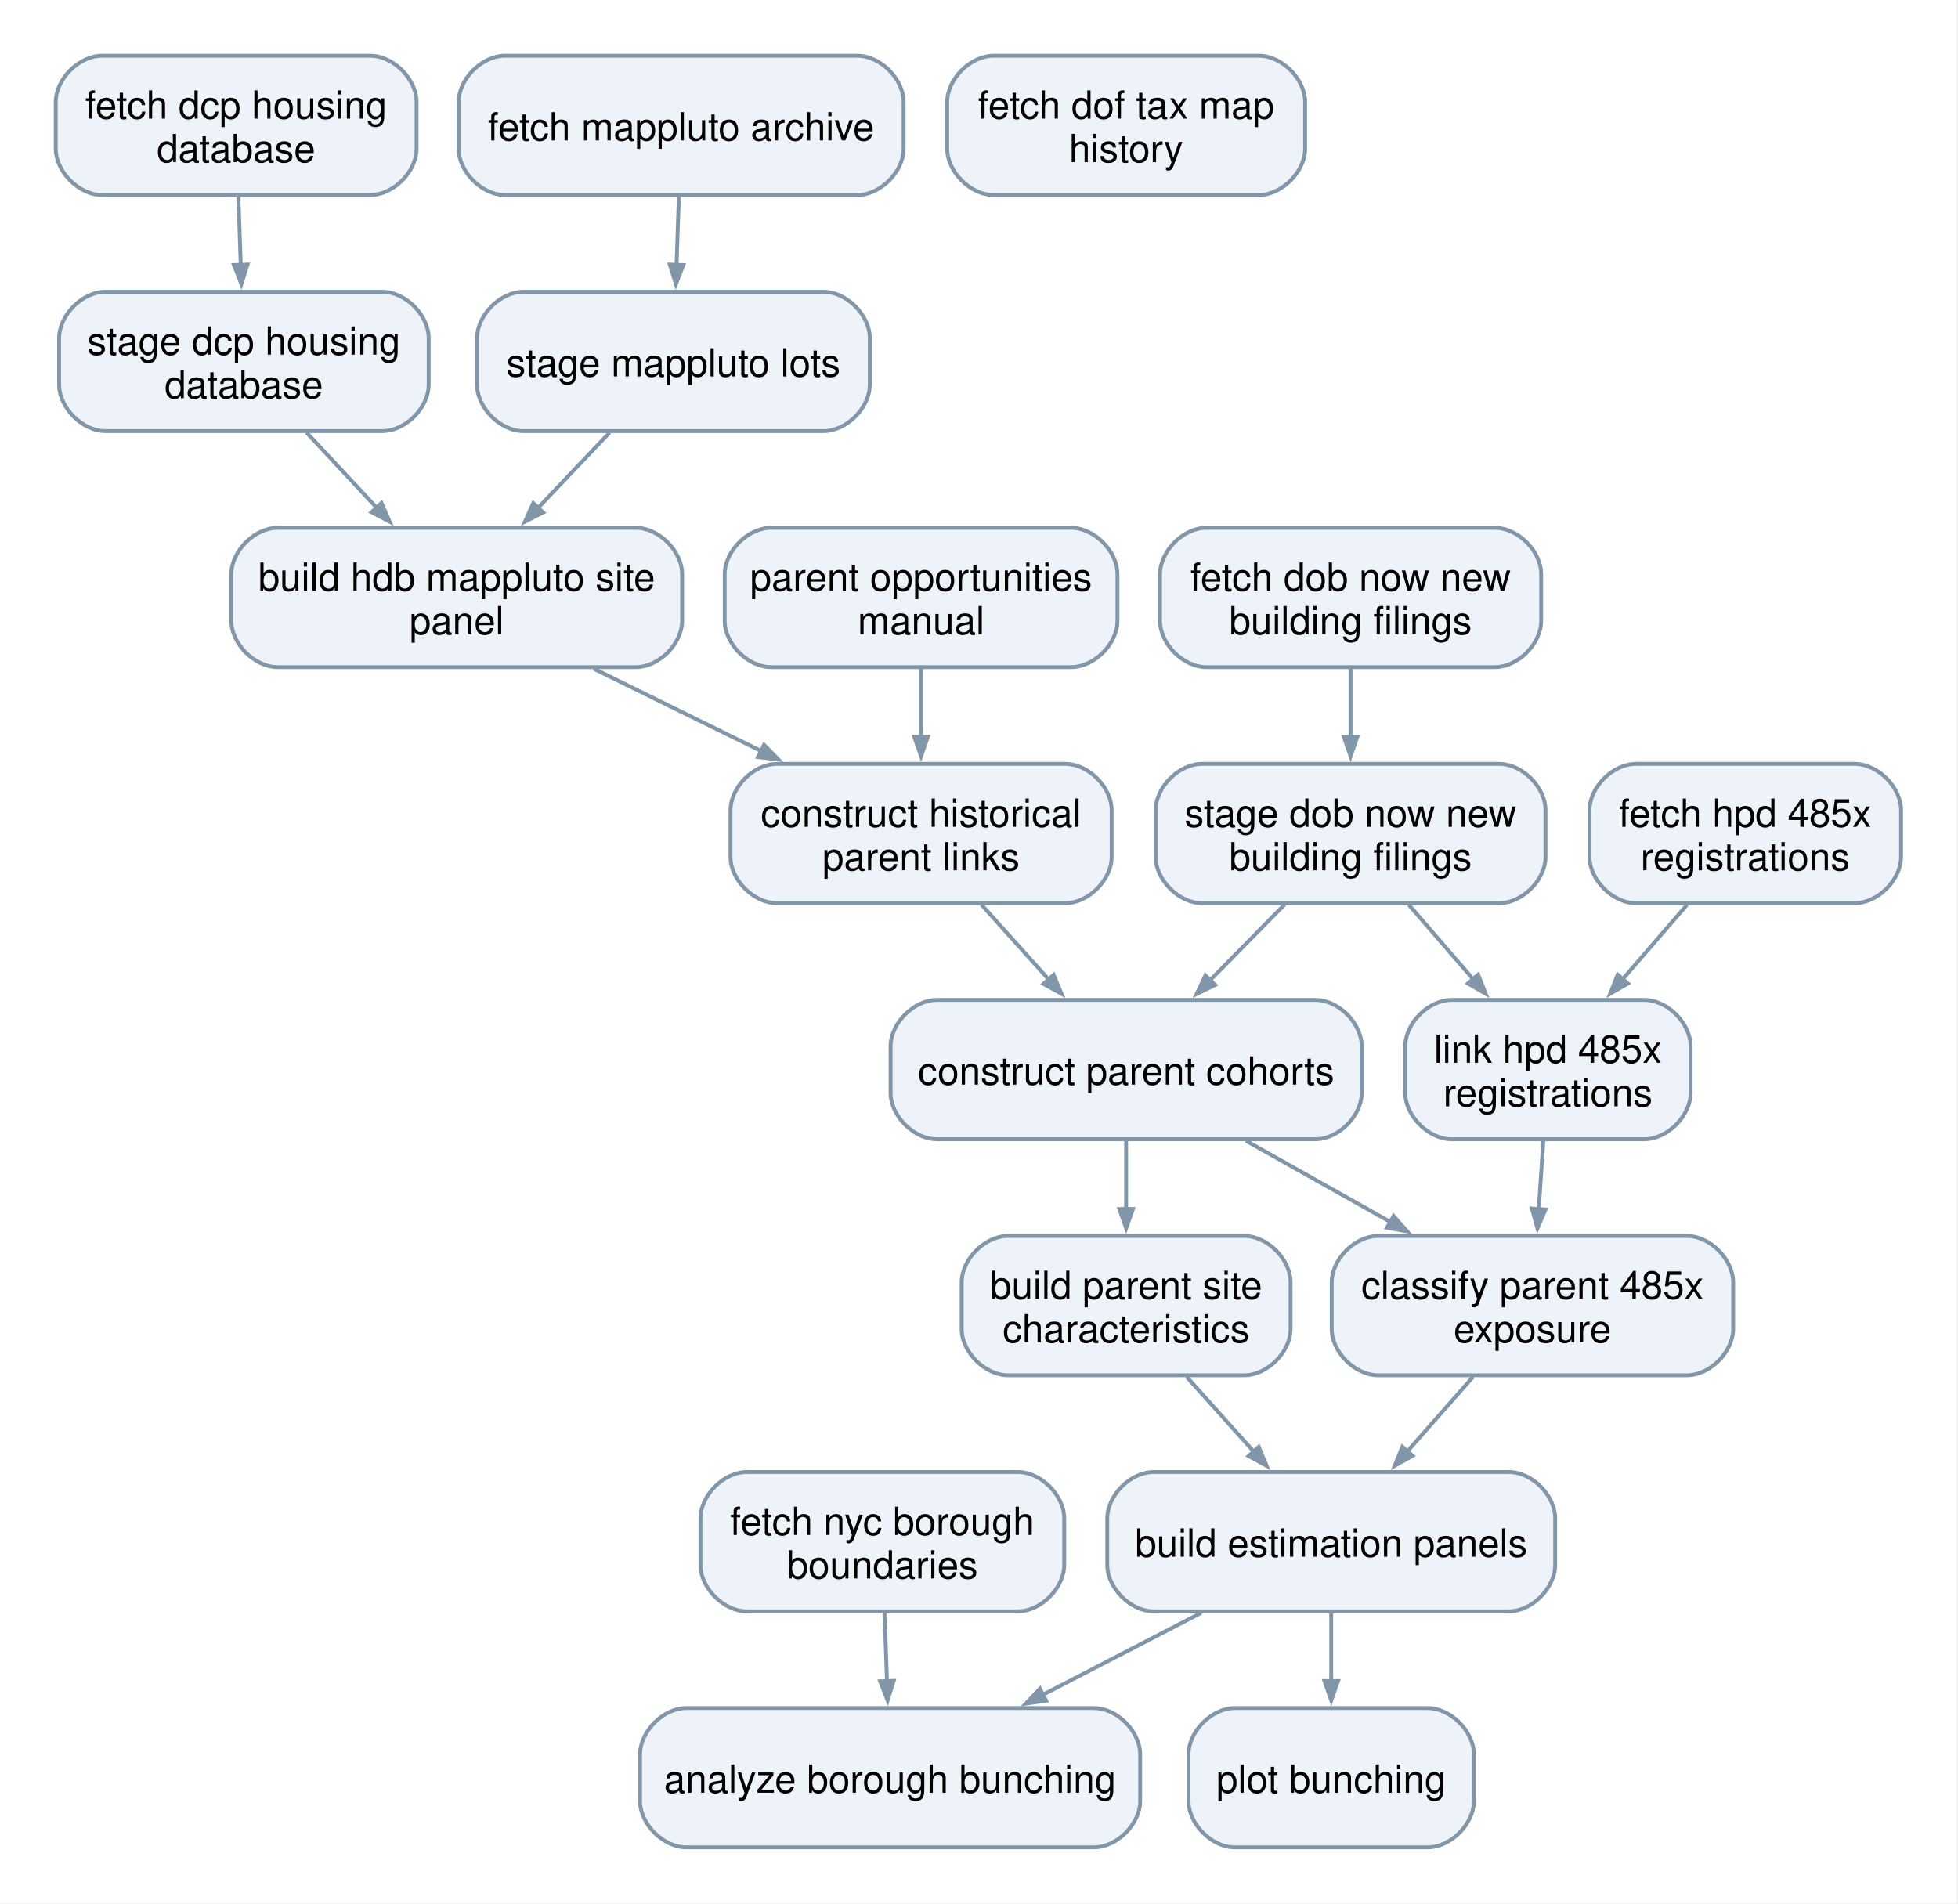
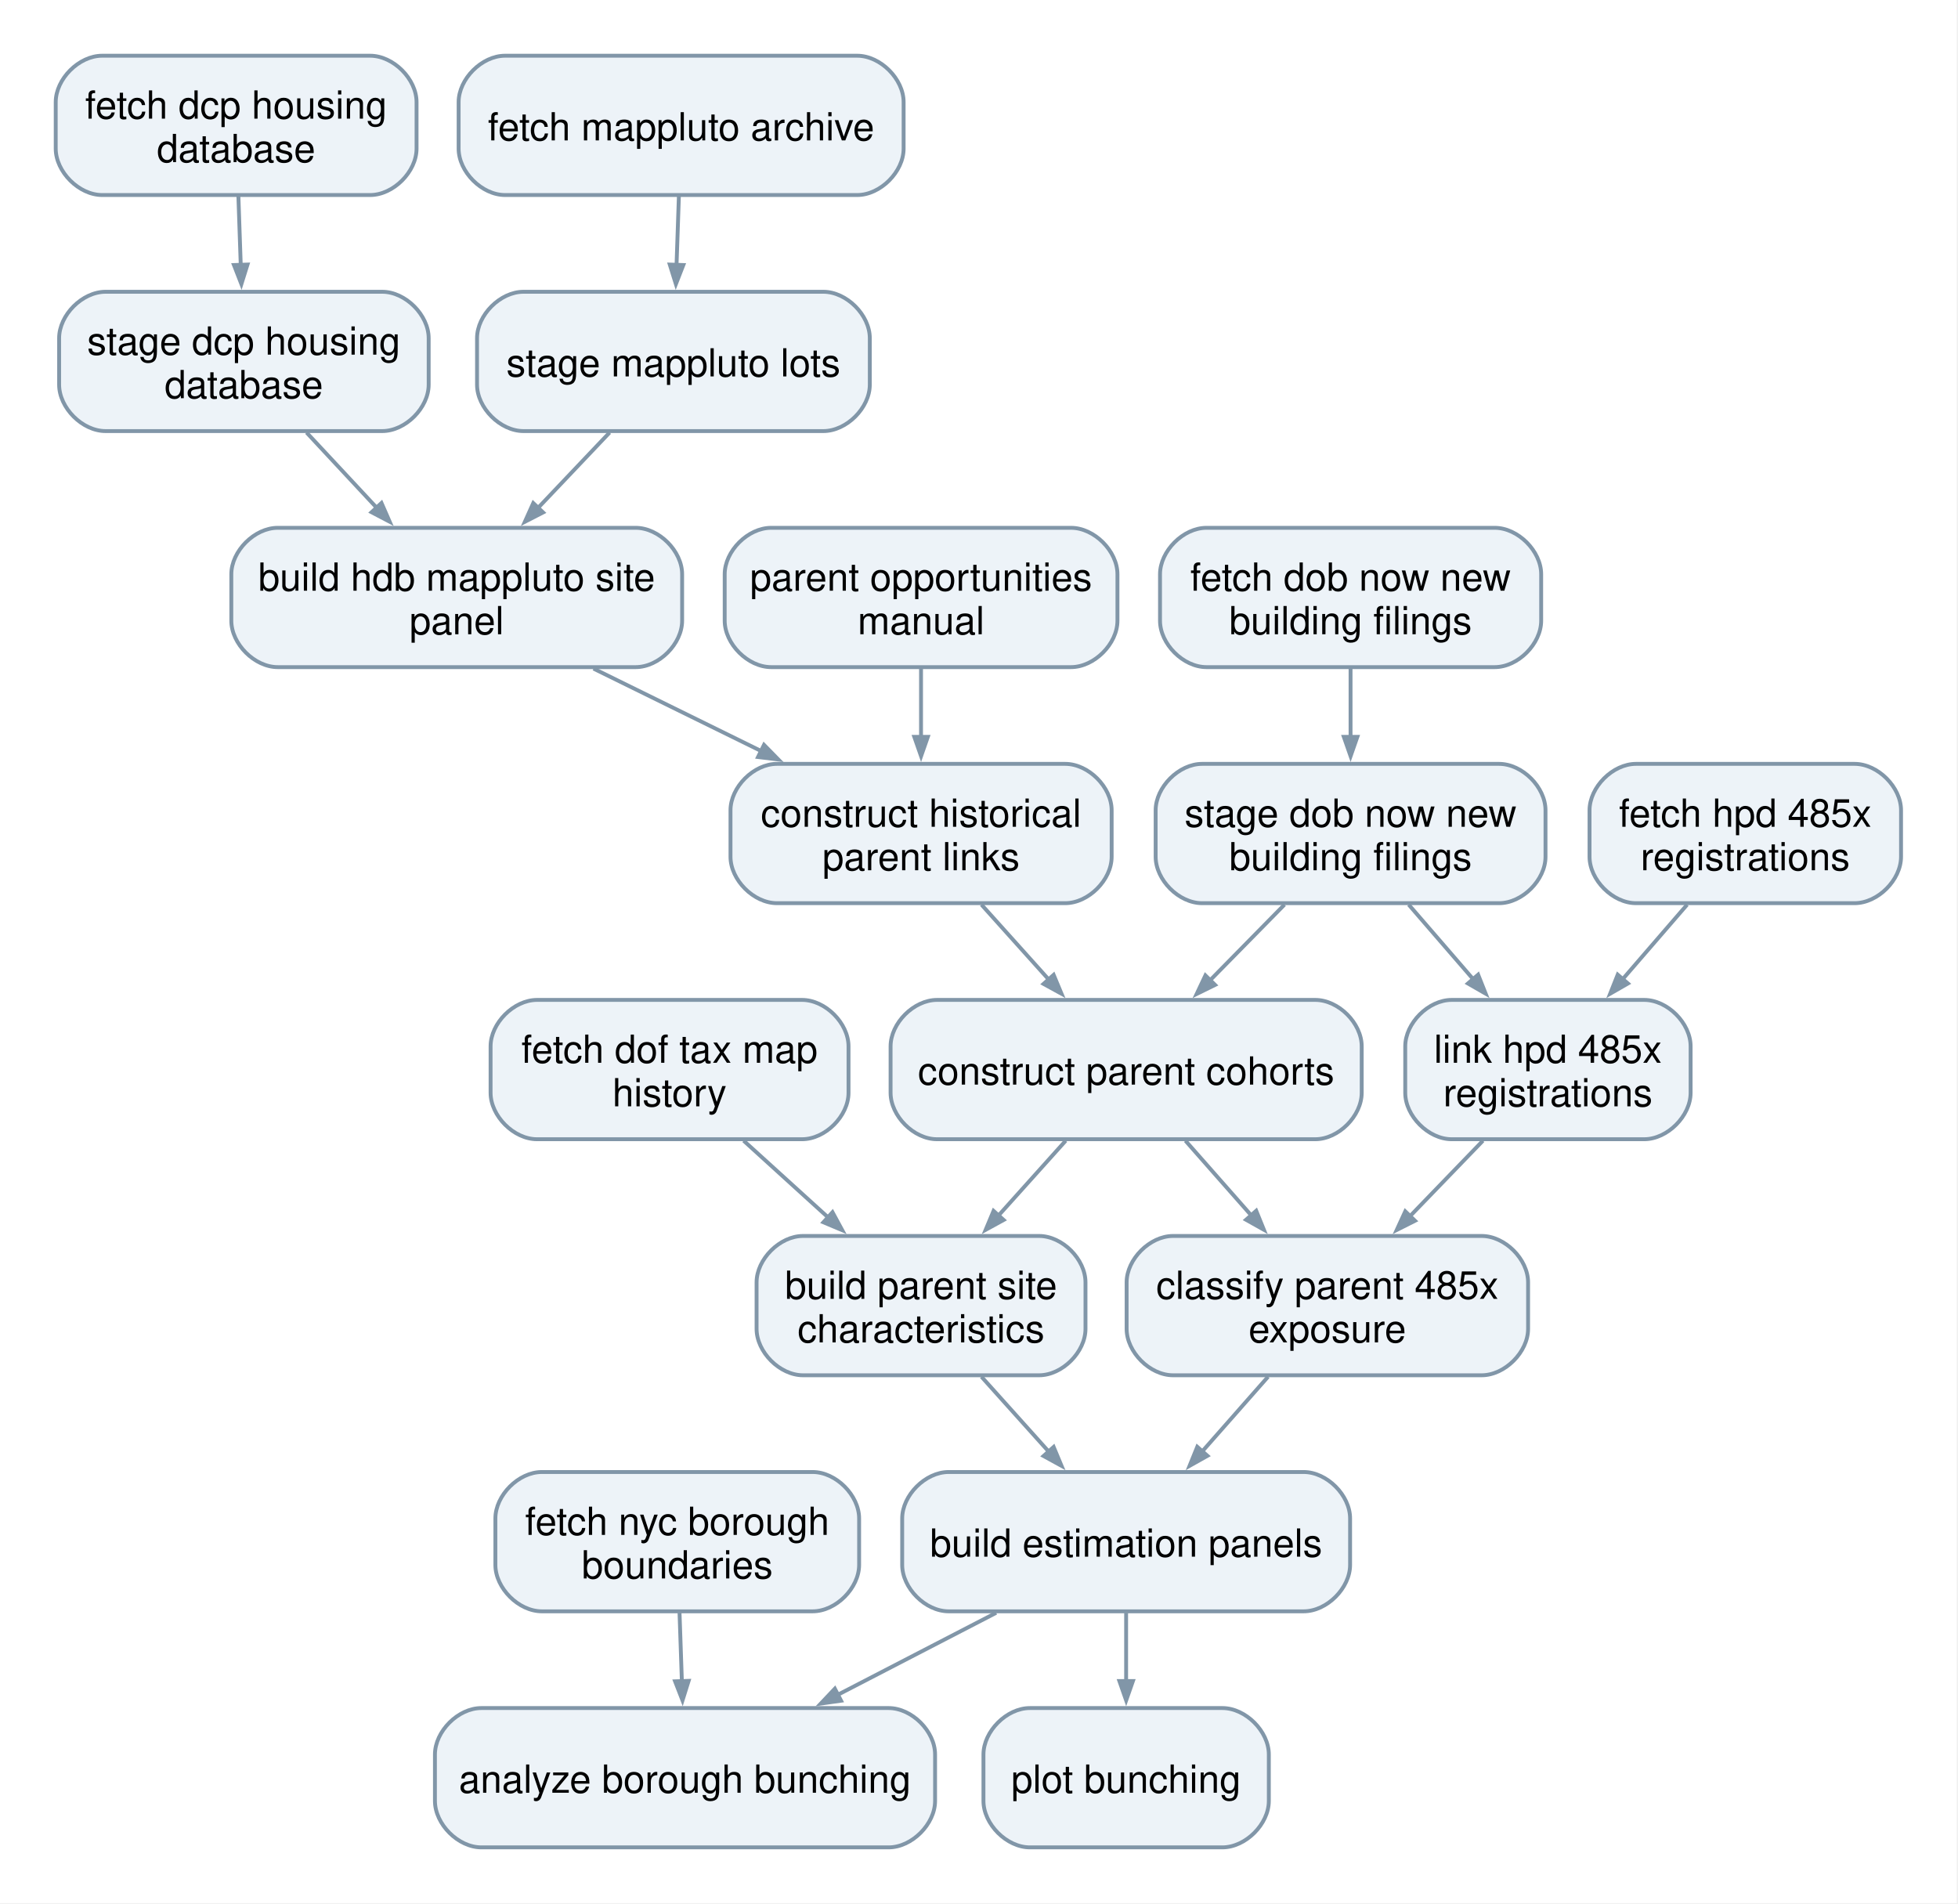
<svg xmlns="http://www.w3.org/2000/svg" width="506pt" height="492pt" viewBox="0.00 0.00 506.00 492.00">
  <g id="graph0" class="graph" transform="scale(1 1) rotate(0) translate(14.4 477.4)">
    <polygon fill="white" stroke="none" points="-14.4,14.4 -14.4,-477.4 491.27,-477.4 491.27,14.4 -14.4,14.4" />
    <g id="node1" class="node">
-       <path fill="#edf3f8" stroke="#8196a8" d="M268.25,-36C268.25,-36 163,-36 163,-36 157,-36 151,-30 151,-24 151,-24 151,-12 151,-12 151,-6 157,0 163,0 163,0 268.25,0 268.25,0 274.25,0 280.25,-6 280.25,-12 280.25,-12 280.25,-24 280.25,-24 280.25,-30 274.25,-36 268.25,-36" />
-       <text xml:space="preserve" text-anchor="middle" x="215.62" y="-14.12" font-family="Helvetica,sans-Serif" font-size="10.00">analyze borough bunching</text>
+       <path fill="#edf3f8" stroke="#8196a8" d="M215.25,-36C215.25,-36 110,-36 110,-36 104,-36 98,-30 98,-24 98,-24 98,-12 98,-12 98,-6 104,0 110,0 110,0 215.25,0 215.25,0 221.25,0 227.25,-6 227.25,-12 227.25,-12 227.25,-24 227.25,-24 227.25,-30 221.25,-36 215.25,-36" />
+       <text xml:space="preserve" text-anchor="middle" x="162.62" y="-14.12" font-family="Helvetica,sans-Serif" font-size="10.00">analyze borough bunching</text>
    </g>
    <g id="node2" class="node">
-       <path fill="#edf3f8" stroke="#8196a8" d="M375.5,-97C375.5,-97 283.75,-97 283.75,-97 277.75,-97 271.75,-91 271.75,-85 271.75,-85 271.75,-73 271.75,-73 271.75,-67 277.75,-61 283.75,-61 283.75,-61 375.5,-61 375.5,-61 381.5,-61 387.5,-67 387.5,-73 387.5,-73 387.5,-85 387.5,-85 387.5,-91 381.5,-97 375.5,-97" />
-       <text xml:space="preserve" text-anchor="middle" x="329.62" y="-75.12" font-family="Helvetica,sans-Serif" font-size="10.00">build estimation panels</text>
+       <path fill="#edf3f8" stroke="#8196a8" d="M322.5,-97C322.5,-97 230.75,-97 230.75,-97 224.75,-97 218.75,-91 218.75,-85 218.75,-85 218.75,-73 218.75,-73 218.75,-67 224.75,-61 230.75,-61 230.75,-61 322.5,-61 322.5,-61 328.5,-61 334.5,-67 334.5,-73 334.5,-73 334.5,-85 334.5,-85 334.5,-91 328.5,-97 322.5,-97" />
+       <text xml:space="preserve" text-anchor="middle" x="276.62" y="-75.12" font-family="Helvetica,sans-Serif" font-size="10.00">build estimation panels</text>
    </g>
    <g id="edge1" class="edge">
-       <path fill="none" stroke="#8196a8" d="M296.04,-60.62C283.16,-53.95 268.36,-46.29 255,-39.38" />
-       <polygon fill="#8196a8" stroke="#8196a8" points="255.96,-37.9 250.71,-37.16 254.35,-41.01 255.96,-37.9" />
+       <path fill="none" stroke="#8196a8" d="M243.04,-60.62C230.16,-53.95 215.36,-46.29 202,-39.38" />
+       <polygon fill="#8196a8" stroke="#8196a8" points="202.96,-37.9 197.71,-37.16 201.35,-41.01 202.96,-37.9" />
    </g>
    <g id="node3" class="node">
-       <path fill="#edf3f8" stroke="#8196a8" d="M354.5,-36C354.5,-36 304.75,-36 304.75,-36 298.75,-36 292.75,-30 292.75,-24 292.75,-24 292.75,-12 292.75,-12 292.75,-6 298.75,0 304.75,0 304.75,0 354.5,0 354.5,0 360.5,0 366.5,-6 366.5,-12 366.5,-12 366.5,-24 366.5,-24 366.5,-30 360.5,-36 354.5,-36" />
-       <text xml:space="preserve" text-anchor="middle" x="329.62" y="-14.12" font-family="Helvetica,sans-Serif" font-size="10.00">plot bunching</text>
+       <path fill="#edf3f8" stroke="#8196a8" d="M301.5,-36C301.5,-36 251.75,-36 251.75,-36 245.75,-36 239.75,-30 239.75,-24 239.75,-24 239.75,-12 239.75,-12 239.75,-6 245.75,0 251.75,0 251.75,0 301.5,0 301.5,0 307.5,0 313.5,-6 313.5,-12 313.5,-12 313.5,-24 313.5,-24 313.5,-30 307.5,-36 301.5,-36" />
+       <text xml:space="preserve" text-anchor="middle" x="276.62" y="-14.12" font-family="Helvetica,sans-Serif" font-size="10.00">plot bunching</text>
    </g>
    <g id="edge2" class="edge">
-       <path fill="none" stroke="#8196a8" d="M329.62,-60.62C329.62,-55.03 329.62,-48.73 329.62,-42.76" />
-       <polygon fill="#8196a8" stroke="#8196a8" points="331.38,-42.98 329.63,-37.98 327.88,-42.98 331.38,-42.98" />
+       <path fill="none" stroke="#8196a8" d="M276.62,-60.62C276.62,-55.03 276.62,-48.73 276.62,-42.76" />
+       <polygon fill="#8196a8" stroke="#8196a8" points="278.38,-42.98 276.63,-37.98 274.88,-42.98 278.38,-42.98" />
    </g>
    <g id="node4" class="node">
      <path fill="#edf3f8" stroke="#8196a8" d="M149.88,-341C149.88,-341 57.38,-341 57.38,-341 51.38,-341 45.38,-335 45.38,-329 45.38,-329 45.38,-317 45.38,-317 45.38,-311 51.38,-305 57.38,-305 57.38,-305 149.88,-305 149.88,-305 155.88,-305 161.88,-311 161.88,-317 161.88,-317 161.88,-329 161.88,-329 161.88,-335 155.88,-341 149.88,-341" />
      <text xml:space="preserve" text-anchor="middle" x="103.62" y="-324.75" font-family="Helvetica,sans-Serif" font-size="10.00">build hdb mappluto site</text>
      <text xml:space="preserve" text-anchor="middle" x="103.62" y="-313.5" font-family="Helvetica,sans-Serif" font-size="10.00">panel</text>
    </g>
    <g id="node5" class="node">
      <path fill="#edf3f8" stroke="#8196a8" d="M260.88,-280C260.88,-280 186.38,-280 186.38,-280 180.38,-280 174.38,-274 174.38,-268 174.38,-268 174.38,-256 174.38,-256 174.38,-250 180.38,-244 186.38,-244 186.38,-244 260.88,-244 260.88,-244 266.88,-244 272.88,-250 272.88,-256 272.88,-256 272.88,-268 272.88,-268 272.88,-274 266.88,-280 260.88,-280" />
      <text xml:space="preserve" text-anchor="middle" x="223.62" y="-263.75" font-family="Helvetica,sans-Serif" font-size="10.00">construct historical</text>
      <text xml:space="preserve" text-anchor="middle" x="223.62" y="-252.5" font-family="Helvetica,sans-Serif" font-size="10.00">parent links</text>
    </g>
    <g id="edge3" class="edge">
      <path fill="none" stroke="#8196a8" d="M138.98,-304.62C152.65,-297.9 168.39,-290.16 182.56,-283.19" />
      <polygon fill="#8196a8" stroke="#8196a8" points="183.04,-284.91 186.75,-281.13 181.49,-281.77 183.04,-284.91" />
    </g>
    <g id="node8" class="node">
      <path fill="#edf3f8" stroke="#8196a8" d="M325.5,-219C325.5,-219 227.75,-219 227.75,-219 221.75,-219 215.75,-213 215.75,-207 215.75,-207 215.75,-195 215.75,-195 215.75,-189 221.75,-183 227.75,-183 227.75,-183 325.5,-183 325.5,-183 331.5,-183 337.5,-189 337.5,-195 337.5,-195 337.5,-207 337.5,-207 337.5,-213 331.5,-219 325.5,-219" />
      <text xml:space="preserve" text-anchor="middle" x="276.62" y="-197.12" font-family="Helvetica,sans-Serif" font-size="10.00">construct parent cohorts</text>
    </g>
    <g id="edge6" class="edge">
      <path fill="none" stroke="#8196a8" d="M239.24,-243.62C244.69,-237.55 250.88,-230.65 256.64,-224.25" />
      <polygon fill="#8196a8" stroke="#8196a8" points="257.89,-225.48 259.93,-220.59 255.28,-223.14 257.89,-225.48" />
    </g>
    <g id="node6" class="node">
-       <path fill="#edf3f8" stroke="#8196a8" d="M307.12,-158C307.12,-158 246.12,-158 246.12,-158 240.12,-158 234.12,-152 234.12,-146 234.12,-146 234.12,-134 234.12,-134 234.12,-128 240.12,-122 246.12,-122 246.12,-122 307.12,-122 307.12,-122 313.12,-122 319.12,-128 319.12,-134 319.12,-134 319.12,-146 319.12,-146 319.12,-152 313.12,-158 307.12,-158" />
-       <text xml:space="preserve" text-anchor="middle" x="276.62" y="-141.75" font-family="Helvetica,sans-Serif" font-size="10.00">build parent site</text>
-       <text xml:space="preserve" text-anchor="middle" x="276.62" y="-130.5" font-family="Helvetica,sans-Serif" font-size="10.00">characteristics</text>
+       <path fill="#edf3f8" stroke="#8196a8" d="M254.12,-158C254.12,-158 193.12,-158 193.12,-158 187.12,-158 181.12,-152 181.12,-146 181.12,-146 181.12,-134 181.12,-134 181.12,-128 187.12,-122 193.12,-122 193.12,-122 254.12,-122 254.12,-122 260.12,-122 266.12,-128 266.12,-134 266.12,-134 266.12,-146 266.12,-146 266.12,-152 260.12,-158 254.12,-158" />
+       <text xml:space="preserve" text-anchor="middle" x="223.62" y="-141.75" font-family="Helvetica,sans-Serif" font-size="10.00">build parent site</text>
+       <text xml:space="preserve" text-anchor="middle" x="223.62" y="-130.5" font-family="Helvetica,sans-Serif" font-size="10.00">characteristics</text>
    </g>
    <g id="edge4" class="edge">
-       <path fill="none" stroke="#8196a8" d="M292.24,-121.62C297.69,-115.55 303.88,-108.65 309.64,-102.25" />
-       <polygon fill="#8196a8" stroke="#8196a8" points="310.89,-103.48 312.93,-98.59 308.28,-101.14 310.89,-103.48" />
+       <path fill="none" stroke="#8196a8" d="M239.24,-121.62C244.69,-115.55 250.88,-108.65 256.64,-102.25" />
+       <polygon fill="#8196a8" stroke="#8196a8" points="257.89,-103.48 259.93,-98.59 255.28,-101.14 257.89,-103.48" />
    </g>
    <g id="node7" class="node">
-       <path fill="#edf3f8" stroke="#8196a8" d="M421.5,-158C421.5,-158 341.75,-158 341.75,-158 335.75,-158 329.75,-152 329.75,-146 329.75,-146 329.75,-134 329.75,-134 329.75,-128 335.75,-122 341.75,-122 341.75,-122 421.5,-122 421.5,-122 427.5,-122 433.5,-128 433.5,-134 433.5,-134 433.5,-146 433.5,-146 433.5,-152 427.5,-158 421.5,-158" />
-       <text xml:space="preserve" text-anchor="middle" x="381.62" y="-141.75" font-family="Helvetica,sans-Serif" font-size="10.00">classify parent 485x</text>
-       <text xml:space="preserve" text-anchor="middle" x="381.62" y="-130.5" font-family="Helvetica,sans-Serif" font-size="10.00">exposure</text>
+       <path fill="#edf3f8" stroke="#8196a8" d="M368.5,-158C368.5,-158 288.75,-158 288.75,-158 282.75,-158 276.75,-152 276.75,-146 276.75,-146 276.75,-134 276.75,-134 276.75,-128 282.75,-122 288.75,-122 288.75,-122 368.5,-122 368.5,-122 374.5,-122 380.5,-128 380.5,-134 380.5,-134 380.5,-146 380.5,-146 380.5,-152 374.5,-158 368.5,-158" />
+       <text xml:space="preserve" text-anchor="middle" x="328.62" y="-141.75" font-family="Helvetica,sans-Serif" font-size="10.00">classify parent 485x</text>
+       <text xml:space="preserve" text-anchor="middle" x="328.62" y="-130.5" font-family="Helvetica,sans-Serif" font-size="10.00">exposure</text>
    </g>
    <g id="edge5" class="edge">
-       <path fill="none" stroke="#8196a8" d="M366.3,-121.62C360.96,-115.55 354.88,-108.65 349.23,-102.25" />
-       <polygon fill="#8196a8" stroke="#8196a8" points="350.64,-101.19 346.02,-98.6 348.01,-103.51 350.64,-101.19" />
+       <path fill="none" stroke="#8196a8" d="M313.3,-121.62C307.96,-115.55 301.88,-108.65 296.23,-102.25" />
+       <polygon fill="#8196a8" stroke="#8196a8" points="297.64,-101.19 293.02,-98.6 295.01,-103.51 297.64,-101.19" />
    </g>
    <g id="edge7" class="edge">
-       <path fill="none" stroke="#8196a8" d="M276.62,-182.62C276.62,-177.03 276.62,-170.73 276.62,-164.76" />
-       <polygon fill="#8196a8" stroke="#8196a8" points="278.38,-164.98 276.63,-159.98 274.88,-164.98 278.38,-164.98" />
+       <path fill="none" stroke="#8196a8" d="M261.01,-182.62C255.56,-176.55 249.37,-169.65 243.61,-163.25" />
+       <polygon fill="#8196a8" stroke="#8196a8" points="244.97,-162.14 240.32,-159.59 242.36,-164.48 244.97,-162.14" />
    </g>
    <g id="edge8" class="edge">
-       <path fill="none" stroke="#8196a8" d="M307.56,-182.62C319.31,-176.01 332.81,-168.43 345.03,-161.56" />
-       <polygon fill="#8196a8" stroke="#8196a8" points="345.73,-163.18 349.23,-159.2 344.01,-160.13 345.73,-163.18" />
+       <path fill="none" stroke="#8196a8" d="M291.95,-182.62C297.29,-176.55 303.37,-169.65 309.02,-163.25" />
+       <polygon fill="#8196a8" stroke="#8196a8" points="310.24,-164.51 312.23,-159.6 307.61,-162.19 310.24,-164.51" />
    </g>
    <g id="node9" class="node">
      <path fill="#edf3f8" stroke="#8196a8" d="M81.25,-463C81.25,-463 12,-463 12,-463 6,-463 0,-457 0,-451 0,-451 0,-439 0,-439 0,-433 6,-427 12,-427 12,-427 81.25,-427 81.25,-427 87.25,-427 93.25,-433 93.25,-439 93.25,-439 93.25,-451 93.25,-451 93.25,-457 87.25,-463 81.25,-463" />
      <text xml:space="preserve" text-anchor="middle" x="46.62" y="-446.75" font-family="Helvetica,sans-Serif" font-size="10.00">fetch dcp housing</text>
      <text xml:space="preserve" text-anchor="middle" x="46.62" y="-435.5" font-family="Helvetica,sans-Serif" font-size="10.00">database</text>
    </g>
    <g id="node10" class="node">
      <path fill="#edf3f8" stroke="#8196a8" d="M84.38,-402C84.38,-402 12.88,-402 12.88,-402 6.87,-402 0.88,-396 0.88,-390 0.88,-390 0.88,-378 0.88,-378 0.88,-372 6.88,-366 12.88,-366 12.88,-366 84.38,-366 84.38,-366 90.38,-366 96.38,-372 96.38,-378 96.38,-378 96.38,-390 96.38,-390 96.38,-396 90.38,-402 84.38,-402" />
      <text xml:space="preserve" text-anchor="middle" x="48.62" y="-385.75" font-family="Helvetica,sans-Serif" font-size="10.00">stage dcp housing</text>
      <text xml:space="preserve" text-anchor="middle" x="48.62" y="-374.5" font-family="Helvetica,sans-Serif" font-size="10.00">database</text>
    </g>
    <g id="edge9" class="edge">
      <path fill="none" stroke="#8196a8" d="M47.21,-426.62C47.4,-421.03 47.62,-414.73 47.82,-408.76" />
      <polygon fill="#8196a8" stroke="#8196a8" points="49.56,-409.03 47.98,-403.98 46.06,-408.91 49.56,-409.03" />
    </g>
-     <g id="edge16" class="edge">
+     <g id="edge17" class="edge">
      <path fill="none" stroke="#8196a8" d="M64.83,-365.62C70.6,-359.43 77.17,-352.38 83.24,-345.87" />
      <polygon fill="#8196a8" stroke="#8196a8" points="84.19,-347.42 86.31,-342.57 81.62,-345.03 84.19,-347.42" />
    </g>
    <g id="node11" class="node">
      <path fill="#edf3f8" stroke="#8196a8" d="M371.88,-341C371.88,-341 297.38,-341 297.38,-341 291.38,-341 285.38,-335 285.38,-329 285.38,-329 285.38,-317 285.38,-317 285.38,-311 291.38,-305 297.38,-305 297.38,-305 371.88,-305 371.88,-305 377.88,-305 383.88,-311 383.88,-317 383.88,-317 383.88,-329 383.88,-329 383.88,-335 377.88,-341 371.88,-341" />
      <text xml:space="preserve" text-anchor="middle" x="334.62" y="-324.75" font-family="Helvetica,sans-Serif" font-size="10.00">fetch dob now new</text>
      <text xml:space="preserve" text-anchor="middle" x="334.62" y="-313.5" font-family="Helvetica,sans-Serif" font-size="10.00">building filings</text>
    </g>
    <g id="node12" class="node">
      <path fill="#edf3f8" stroke="#8196a8" d="M373,-280C373,-280 296.25,-280 296.25,-280 290.25,-280 284.25,-274 284.25,-268 284.25,-268 284.25,-256 284.25,-256 284.25,-250 290.25,-244 296.25,-244 296.25,-244 373,-244 373,-244 379,-244 385,-250 385,-256 385,-256 385,-268 385,-268 385,-274 379,-280 373,-280" />
      <text xml:space="preserve" text-anchor="middle" x="334.62" y="-263.75" font-family="Helvetica,sans-Serif" font-size="10.00">stage dob now new</text>
      <text xml:space="preserve" text-anchor="middle" x="334.62" y="-252.5" font-family="Helvetica,sans-Serif" font-size="10.00">building filings</text>
    </g>
    <g id="edge10" class="edge">
      <path fill="none" stroke="#8196a8" d="M334.62,-304.62C334.62,-299.03 334.62,-292.73 334.62,-286.76" />
      <polygon fill="#8196a8" stroke="#8196a8" points="336.38,-286.98 334.63,-281.98 332.88,-286.98 336.38,-286.98" />
    </g>
-     <g id="edge17" class="edge">
+     <g id="edge18" class="edge">
      <path fill="none" stroke="#8196a8" d="M317.54,-243.62C311.46,-237.43 304.53,-230.38 298.12,-223.87" />
      <polygon fill="#8196a8" stroke="#8196a8" points="299.61,-222.88 294.85,-220.54 297.11,-225.33 299.61,-222.88" />
    </g>
    <g id="node15" class="node">
      <path fill="#edf3f8" stroke="#8196a8" d="M410.5,-219C410.5,-219 360.75,-219 360.75,-219 354.75,-219 348.75,-213 348.75,-207 348.75,-207 348.75,-195 348.75,-195 348.75,-189 354.75,-183 360.75,-183 360.75,-183 410.5,-183 410.5,-183 416.5,-183 422.5,-189 422.5,-195 422.5,-195 422.5,-207 422.5,-207 422.5,-213 416.5,-219 410.5,-219" />
      <text xml:space="preserve" text-anchor="middle" x="385.62" y="-202.75" font-family="Helvetica,sans-Serif" font-size="10.00">link hpd 485x</text>
      <text xml:space="preserve" text-anchor="middle" x="385.62" y="-191.5" font-family="Helvetica,sans-Serif" font-size="10.00">registrations</text>
    </g>
-     <g id="edge18" class="edge">
+     <g id="edge19" class="edge">
      <path fill="none" stroke="#8196a8" d="M349.65,-243.62C354.9,-237.55 360.86,-230.65 366.4,-224.25" />
      <polygon fill="#8196a8" stroke="#8196a8" points="367.59,-225.53 369.54,-220.61 364.95,-223.25 367.59,-225.53" />
    </g>
    <g id="node13" class="node">
-       <path fill="#edf3f8" stroke="#8196a8" d="M310.88,-463C310.88,-463 242.38,-463 242.38,-463 236.38,-463 230.38,-457 230.38,-451 230.38,-451 230.38,-439 230.38,-439 230.38,-433 236.38,-427 242.38,-427 242.38,-427 310.88,-427 310.88,-427 316.88,-427 322.88,-433 322.88,-439 322.88,-439 322.88,-451 322.88,-451 322.88,-457 316.88,-463 310.88,-463" />
-       <text xml:space="preserve" text-anchor="middle" x="276.62" y="-446.75" font-family="Helvetica,sans-Serif" font-size="10.00">fetch dof tax map</text>
-       <text xml:space="preserve" text-anchor="middle" x="276.62" y="-435.5" font-family="Helvetica,sans-Serif" font-size="10.00">history</text>
+       <path fill="#edf3f8" stroke="#8196a8" d="M192.88,-219C192.88,-219 124.38,-219 124.38,-219 118.38,-219 112.38,-213 112.38,-207 112.38,-207 112.38,-195 112.38,-195 112.38,-189 118.38,-183 124.38,-183 124.38,-183 192.88,-183 192.88,-183 198.88,-183 204.88,-189 204.88,-195 204.88,-195 204.88,-207 204.88,-207 204.88,-213 198.88,-219 192.88,-219" />
+       <text xml:space="preserve" text-anchor="middle" x="158.62" y="-202.75" font-family="Helvetica,sans-Serif" font-size="10.00">fetch dof tax map</text>
+       <text xml:space="preserve" text-anchor="middle" x="158.62" y="-191.5" font-family="Helvetica,sans-Serif" font-size="10.00">history</text>
+     </g>
+     <g id="edge11" class="edge">
+       <path fill="none" stroke="#8196a8" d="M177.78,-182.62C184.72,-176.31 192.65,-169.11 199.94,-162.49" />
+       <polygon fill="#8196a8" stroke="#8196a8" points="200.74,-164.14 203.27,-159.48 198.39,-161.54 200.74,-164.14" />
    </g>
    <g id="node14" class="node">
      <path fill="#edf3f8" stroke="#8196a8" d="M464.88,-280C464.88,-280 408.38,-280 408.38,-280 402.38,-280 396.38,-274 396.38,-268 396.38,-268 396.38,-256 396.38,-256 396.38,-250 402.38,-244 408.38,-244 408.38,-244 464.88,-244 464.88,-244 470.88,-244 476.88,-250 476.88,-256 476.88,-256 476.88,-268 476.88,-268 476.88,-274 470.88,-280 464.88,-280" />
      <text xml:space="preserve" text-anchor="middle" x="436.62" y="-263.75" font-family="Helvetica,sans-Serif" font-size="10.00">fetch hpd 485x</text>
      <text xml:space="preserve" text-anchor="middle" x="436.62" y="-252.5" font-family="Helvetica,sans-Serif" font-size="10.00">registrations</text>
    </g>
-     <g id="edge11" class="edge">
+     <g id="edge12" class="edge">
      <path fill="none" stroke="#8196a8" d="M421.6,-243.62C416.35,-237.55 410.39,-230.65 404.85,-224.25" />
      <polygon fill="#8196a8" stroke="#8196a8" points="406.3,-223.25 401.71,-220.61 403.66,-225.53 406.3,-223.25" />
    </g>
-     <g id="edge14" class="edge">
-       <path fill="none" stroke="#8196a8" d="M384.45,-182.62C384.07,-177.03 383.64,-170.73 383.24,-164.76" />
-       <polygon fill="#8196a8" stroke="#8196a8" points="385,-164.84 382.91,-159.97 381.5,-165.08 385,-164.84" />
+     <g id="edge15" class="edge">
+       <path fill="none" stroke="#8196a8" d="M368.83,-182.62C362.85,-176.43 356.05,-169.38 349.75,-162.87" />
+       <polygon fill="#8196a8" stroke="#8196a8" points="351.28,-161.93 346.55,-159.55 348.76,-164.36 351.28,-161.93" />
    </g>
    <g id="node16" class="node">
      <path fill="#edf3f8" stroke="#8196a8" d="M207.12,-463C207.12,-463 116.12,-463 116.12,-463 110.12,-463 104.12,-457 104.12,-451 104.12,-451 104.12,-439 104.12,-439 104.12,-433 110.12,-427 116.12,-427 116.12,-427 207.12,-427 207.12,-427 213.12,-427 219.12,-433 219.12,-439 219.12,-439 219.12,-451 219.12,-451 219.12,-457 213.12,-463 207.12,-463" />
      <text xml:space="preserve" text-anchor="middle" x="161.62" y="-441.12" font-family="Helvetica,sans-Serif" font-size="10.00">fetch mappluto archive</text>
    </g>
    <g id="node17" class="node">
      <path fill="#edf3f8" stroke="#8196a8" d="M198.38,-402C198.38,-402 120.88,-402 120.88,-402 114.88,-402 108.88,-396 108.88,-390 108.88,-390 108.88,-378 108.88,-378 108.88,-372 114.88,-366 120.88,-366 120.88,-366 198.38,-366 198.38,-366 204.38,-366 210.38,-372 210.38,-378 210.38,-378 210.38,-390 210.38,-390 210.38,-396 204.38,-402 198.38,-402" />
      <text xml:space="preserve" text-anchor="middle" x="159.62" y="-380.12" font-family="Helvetica,sans-Serif" font-size="10.00">stage mappluto lots</text>
    </g>
-     <g id="edge12" class="edge">
+     <g id="edge13" class="edge">
      <path fill="none" stroke="#8196a8" d="M161.04,-426.62C160.85,-421.03 160.63,-414.73 160.43,-408.76" />
      <polygon fill="#8196a8" stroke="#8196a8" points="162.19,-408.91 160.27,-403.98 158.69,-409.03 162.19,-408.91" />
    </g>
-     <g id="edge19" class="edge">
+     <g id="edge20" class="edge">
      <path fill="none" stroke="#8196a8" d="M143.13,-365.62C137.25,-359.43 130.57,-352.38 124.38,-345.87" />
      <polygon fill="#8196a8" stroke="#8196a8" points="125.95,-344.98 121.24,-342.56 123.41,-347.39 125.95,-344.98" />
    </g>
    <g id="node18" class="node">
-       <path fill="#edf3f8" stroke="#8196a8" d="M248.62,-97C248.62,-97 178.62,-97 178.62,-97 172.62,-97 166.62,-91 166.62,-85 166.62,-85 166.62,-73 166.62,-73 166.62,-67 172.62,-61 178.62,-61 178.62,-61 248.62,-61 248.62,-61 254.62,-61 260.62,-67 260.62,-73 260.62,-73 260.62,-85 260.62,-85 260.62,-91 254.62,-97 248.62,-97" />
-       <text xml:space="preserve" text-anchor="middle" x="213.62" y="-80.75" font-family="Helvetica,sans-Serif" font-size="10.00">fetch nyc borough</text>
-       <text xml:space="preserve" text-anchor="middle" x="213.62" y="-69.5" font-family="Helvetica,sans-Serif" font-size="10.00">boundaries</text>
+       <path fill="#edf3f8" stroke="#8196a8" d="M195.62,-97C195.62,-97 125.62,-97 125.62,-97 119.62,-97 113.62,-91 113.62,-85 113.62,-85 113.62,-73 113.62,-73 113.62,-67 119.62,-61 125.62,-61 125.62,-61 195.62,-61 195.62,-61 201.62,-61 207.62,-67 207.62,-73 207.62,-73 207.62,-85 207.62,-85 207.62,-91 201.62,-97 195.62,-97" />
+       <text xml:space="preserve" text-anchor="middle" x="160.62" y="-80.75" font-family="Helvetica,sans-Serif" font-size="10.00">fetch nyc borough</text>
+       <text xml:space="preserve" text-anchor="middle" x="160.62" y="-69.5" font-family="Helvetica,sans-Serif" font-size="10.00">boundaries</text>
    </g>
-     <g id="edge13" class="edge">
-       <path fill="none" stroke="#8196a8" d="M214.21,-60.62C214.4,-55.03 214.62,-48.73 214.82,-42.76" />
-       <polygon fill="#8196a8" stroke="#8196a8" points="216.56,-43.03 214.98,-37.98 213.06,-42.91 216.56,-43.03" />
+     <g id="edge14" class="edge">
+       <path fill="none" stroke="#8196a8" d="M161.21,-60.62C161.4,-55.03 161.62,-48.73 161.82,-42.76" />
+       <polygon fill="#8196a8" stroke="#8196a8" points="163.56,-43.03 161.98,-37.98 160.06,-42.91 163.56,-43.03" />
    </g>
    <g id="node19" class="node">
      <path fill="#edf3f8" stroke="#8196a8" d="M262.38,-341C262.38,-341 184.88,-341 184.88,-341 178.88,-341 172.88,-335 172.88,-329 172.88,-329 172.88,-317 172.88,-317 172.88,-311 178.88,-305 184.88,-305 184.88,-305 262.38,-305 262.38,-305 268.38,-305 274.38,-311 274.38,-317 274.38,-317 274.38,-329 274.38,-329 274.38,-335 268.38,-341 262.38,-341" />
      <text xml:space="preserve" text-anchor="middle" x="223.62" y="-324.75" font-family="Helvetica,sans-Serif" font-size="10.00">parent opportunities</text>
      <text xml:space="preserve" text-anchor="middle" x="223.62" y="-313.5" font-family="Helvetica,sans-Serif" font-size="10.00">manual</text>
    </g>
-     <g id="edge15" class="edge">
+     <g id="edge16" class="edge">
      <path fill="none" stroke="#8196a8" d="M223.62,-304.62C223.62,-299.03 223.62,-292.73 223.62,-286.76" />
      <polygon fill="#8196a8" stroke="#8196a8" points="225.38,-286.98 223.63,-281.98 221.88,-286.98 225.38,-286.98" />
    </g>
  </g>
</svg>
